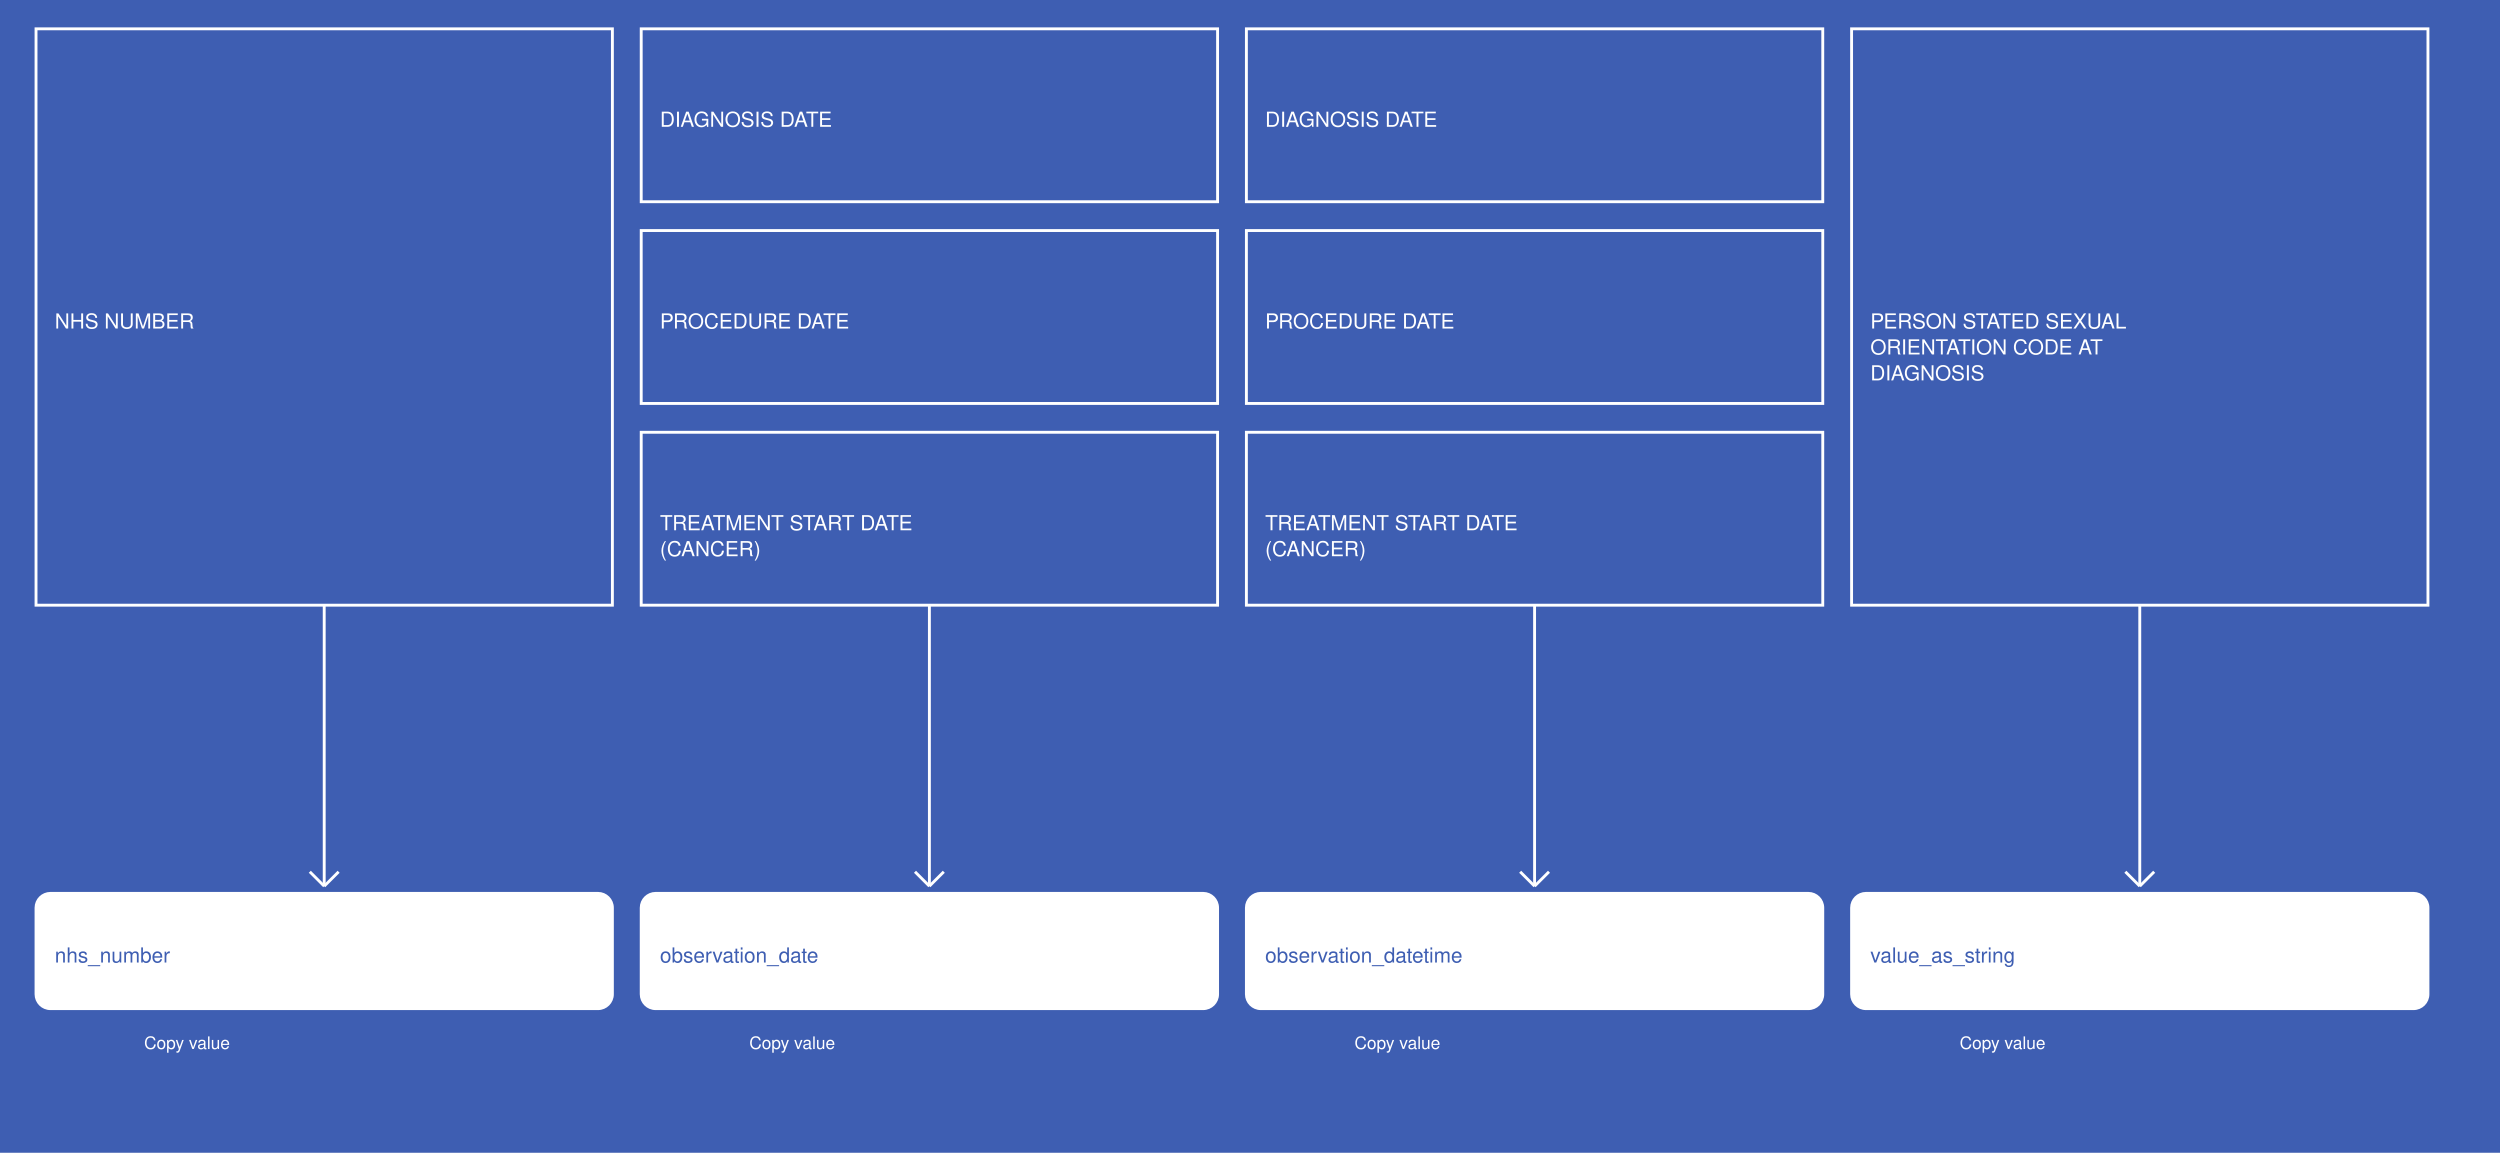
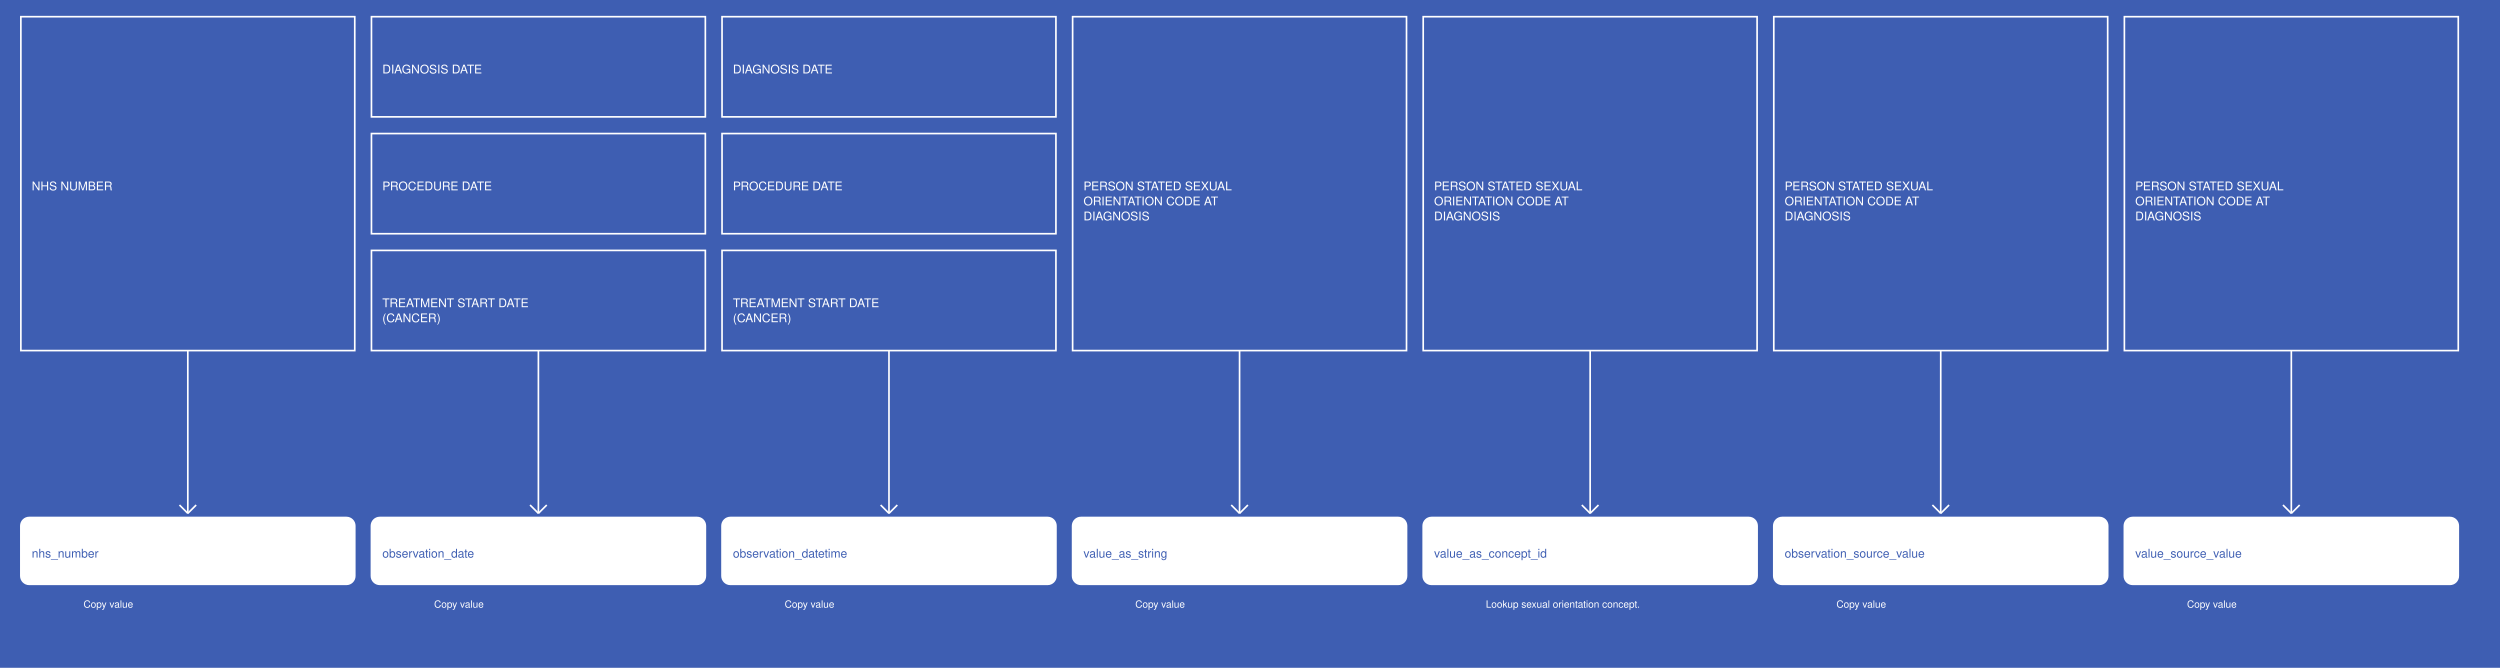
- <svg xmlns="http://www.w3.org/2000/svg" width="1735" height="800">
+ <svg xmlns="http://www.w3.org/2000/svg" width="2995" height="800">
  <rect width="100%" height="100%" fill="#3E5EB2" />
  <g>
    <rect x="25" y="20" width="400" height="400" fill="#3E5EB2" stroke="white" stroke-width="2" />
    <text x="38" y="228" fill="white" font-family="Helvetica" font-size="1.2em" text-anchor="start">NHS NUMBER</text>
  </g>
  <g>
    <line x1="225" y1="420" x2="225" y2="615" stroke="white" stroke-width="2" />
    <line x1="215" y1="605" x2="225" y2="615" stroke="white" stroke-width="2" />
    <line x1="235" y1="605" x2="225" y2="615" stroke="white" stroke-width="2" />
    <text x="100" y="728" fill="white" font-size="1em" font-family="Helvetica">Copy value</text>
  </g>
  <g>
    <rect x="25" y="620" width="400" height="80" fill="white" stroke="white" stroke-width="2" rx="10" />
    <text x="38" y="668" fill="#3E5EB2" font-family="Helvetica" font-size="1.2em" text-anchor="start">nhs_number</text>
  </g>
  <g>
    <rect x="445" y="20" width="400" height="120" fill="#3E5EB2" stroke="white" stroke-width="2" />
    <text x="458" y="88" fill="white" font-family="Helvetica" font-size="1.2em" text-anchor="start">DIAGNOSIS DATE</text>
  </g>
  <g>
    <rect x="445" y="160" width="400" height="120" fill="#3E5EB2" stroke="white" stroke-width="2" />
    <text x="458" y="228" fill="white" font-family="Helvetica" font-size="1.2em" text-anchor="start">PROCEDURE DATE</text>
  </g>
  <g>
    <rect x="445" y="300" width="400" height="120" fill="#3E5EB2" stroke="white" stroke-width="2" />
    <text x="458" y="368" fill="white" font-family="Helvetica" font-size="1.2em" text-anchor="start">TREATMENT START DATE</text>
    <text x="458" y="386" fill="white" font-family="Helvetica" font-size="1.2em" text-anchor="start">(CANCER)</text>
  </g>
  <g>
    <line x1="645" y1="420" x2="645" y2="615" stroke="white" stroke-width="2" />
    <line x1="635" y1="605" x2="645" y2="615" stroke="white" stroke-width="2" />
    <line x1="655" y1="605" x2="645" y2="615" stroke="white" stroke-width="2" />
    <text x="520" y="728" fill="white" font-size="1em" font-family="Helvetica">Copy value</text>
  </g>
  <g>
    <rect x="445" y="620" width="400" height="80" fill="white" stroke="white" stroke-width="2" rx="10" />
    <text x="458" y="668" fill="#3E5EB2" font-family="Helvetica" font-size="1.2em" text-anchor="start">observation_date</text>
  </g>
  <g>
    <rect x="865" y="20" width="400" height="120" fill="#3E5EB2" stroke="white" stroke-width="2" />
    <text x="878" y="88" fill="white" font-family="Helvetica" font-size="1.2em" text-anchor="start">DIAGNOSIS DATE</text>
  </g>
  <g>
    <rect x="865" y="160" width="400" height="120" fill="#3E5EB2" stroke="white" stroke-width="2" />
    <text x="878" y="228" fill="white" font-family="Helvetica" font-size="1.2em" text-anchor="start">PROCEDURE DATE</text>
  </g>
  <g>
    <rect x="865" y="300" width="400" height="120" fill="#3E5EB2" stroke="white" stroke-width="2" />
    <text x="878" y="368" fill="white" font-family="Helvetica" font-size="1.2em" text-anchor="start">TREATMENT START DATE</text>
    <text x="878" y="386" fill="white" font-family="Helvetica" font-size="1.2em" text-anchor="start">(CANCER)</text>
  </g>
  <g>
    <line x1="1065" y1="420" x2="1065" y2="615" stroke="white" stroke-width="2" />
    <line x1="1055" y1="605" x2="1065" y2="615" stroke="white" stroke-width="2" />
    <line x1="1075" y1="605" x2="1065" y2="615" stroke="white" stroke-width="2" />
    <text x="940" y="728" fill="white" font-size="1em" font-family="Helvetica">Copy value</text>
  </g>
  <g>
    <rect x="865" y="620" width="400" height="80" fill="white" stroke="white" stroke-width="2" rx="10" />
    <text x="878" y="668" fill="#3E5EB2" font-family="Helvetica" font-size="1.2em" text-anchor="start">observation_datetime</text>
  </g>
  <g>
    <rect x="1285" y="20" width="400" height="400" fill="#3E5EB2" stroke="white" stroke-width="2" />
    <text x="1298" y="228" fill="white" font-family="Helvetica" font-size="1.2em" text-anchor="start">PERSON STATED SEXUAL</text>
    <text x="1298" y="246" fill="white" font-family="Helvetica" font-size="1.2em" text-anchor="start">ORIENTATION CODE AT</text>
    <text x="1298" y="264" fill="white" font-family="Helvetica" font-size="1.2em" text-anchor="start">DIAGNOSIS</text>
  </g>
  <g>
    <line x1="1485" y1="420" x2="1485" y2="615" stroke="white" stroke-width="2" />
    <line x1="1475" y1="605" x2="1485" y2="615" stroke="white" stroke-width="2" />
    <line x1="1495" y1="605" x2="1485" y2="615" stroke="white" stroke-width="2" />
    <text x="1360" y="728" fill="white" font-size="1em" font-family="Helvetica">Copy value</text>
  </g>
  <g>
    <rect x="1285" y="620" width="400" height="80" fill="white" stroke="white" stroke-width="2" rx="10" />
    <text x="1298" y="668" fill="#3E5EB2" font-family="Helvetica" font-size="1.2em" text-anchor="start">value_as_string</text>
  </g>
+   <g>
+     <rect x="1705" y="20" width="400" height="400" fill="#3E5EB2" stroke="white" stroke-width="2" />
+     <text x="1718" y="228" fill="white" font-family="Helvetica" font-size="1.2em" text-anchor="start">PERSON STATED SEXUAL</text>
+     <text x="1718" y="246" fill="white" font-family="Helvetica" font-size="1.2em" text-anchor="start">ORIENTATION CODE AT</text>
+     <text x="1718" y="264" fill="white" font-family="Helvetica" font-size="1.2em" text-anchor="start">DIAGNOSIS</text>
+   </g>
+   <g>
+     <line x1="1905" y1="420" x2="1905" y2="615" stroke="white" stroke-width="2" />
+     <line x1="1895" y1="605" x2="1905" y2="615" stroke="white" stroke-width="2" />
+     <line x1="1915" y1="605" x2="1905" y2="615" stroke="white" stroke-width="2" />
+     <text x="1780" y="728" fill="white" font-size="1em" font-family="Helvetica">Lookup sexual orientation concept.</text>
+   </g>
+   <g>
+     <rect x="1705" y="620" width="400" height="80" fill="white" stroke="white" stroke-width="2" rx="10" />
+     <text x="1718" y="668" fill="#3E5EB2" font-family="Helvetica" font-size="1.2em" text-anchor="start">value_as_concept_id</text>
+   </g>
+   <g>
+     <rect x="2125" y="20" width="400" height="400" fill="#3E5EB2" stroke="white" stroke-width="2" />
+     <text x="2138" y="228" fill="white" font-family="Helvetica" font-size="1.2em" text-anchor="start">PERSON STATED SEXUAL</text>
+     <text x="2138" y="246" fill="white" font-family="Helvetica" font-size="1.2em" text-anchor="start">ORIENTATION CODE AT</text>
+     <text x="2138" y="264" fill="white" font-family="Helvetica" font-size="1.2em" text-anchor="start">DIAGNOSIS</text>
+   </g>
+   <g>
+     <line x1="2325" y1="420" x2="2325" y2="615" stroke="white" stroke-width="2" />
+     <line x1="2315" y1="605" x2="2325" y2="615" stroke="white" stroke-width="2" />
+     <line x1="2335" y1="605" x2="2325" y2="615" stroke="white" stroke-width="2" />
+     <text x="2200" y="728" fill="white" font-size="1em" font-family="Helvetica">Copy value</text>
+   </g>
+   <g>
+     <rect x="2125" y="620" width="400" height="80" fill="white" stroke="white" stroke-width="2" rx="10" />
+     <text x="2138" y="668" fill="#3E5EB2" font-family="Helvetica" font-size="1.2em" text-anchor="start">observation_source_value</text>
+   </g>
+   <g>
+     <rect x="2545" y="20" width="400" height="400" fill="#3E5EB2" stroke="white" stroke-width="2" />
+     <text x="2558" y="228" fill="white" font-family="Helvetica" font-size="1.2em" text-anchor="start">PERSON STATED SEXUAL</text>
+     <text x="2558" y="246" fill="white" font-family="Helvetica" font-size="1.2em" text-anchor="start">ORIENTATION CODE AT</text>
+     <text x="2558" y="264" fill="white" font-family="Helvetica" font-size="1.2em" text-anchor="start">DIAGNOSIS</text>
+   </g>
+   <g>
+     <line x1="2745" y1="420" x2="2745" y2="615" stroke="white" stroke-width="2" />
+     <line x1="2735" y1="605" x2="2745" y2="615" stroke="white" stroke-width="2" />
+     <line x1="2755" y1="605" x2="2745" y2="615" stroke="white" stroke-width="2" />
+     <text x="2620" y="728" fill="white" font-size="1em" font-family="Helvetica">Copy value</text>
+   </g>
+   <g>
+     <rect x="2545" y="620" width="400" height="80" fill="white" stroke="white" stroke-width="2" rx="10" />
+     <text x="2558" y="668" fill="#3E5EB2" font-family="Helvetica" font-size="1.2em" text-anchor="start">value_source_value</text>
+   </g>
</svg>
